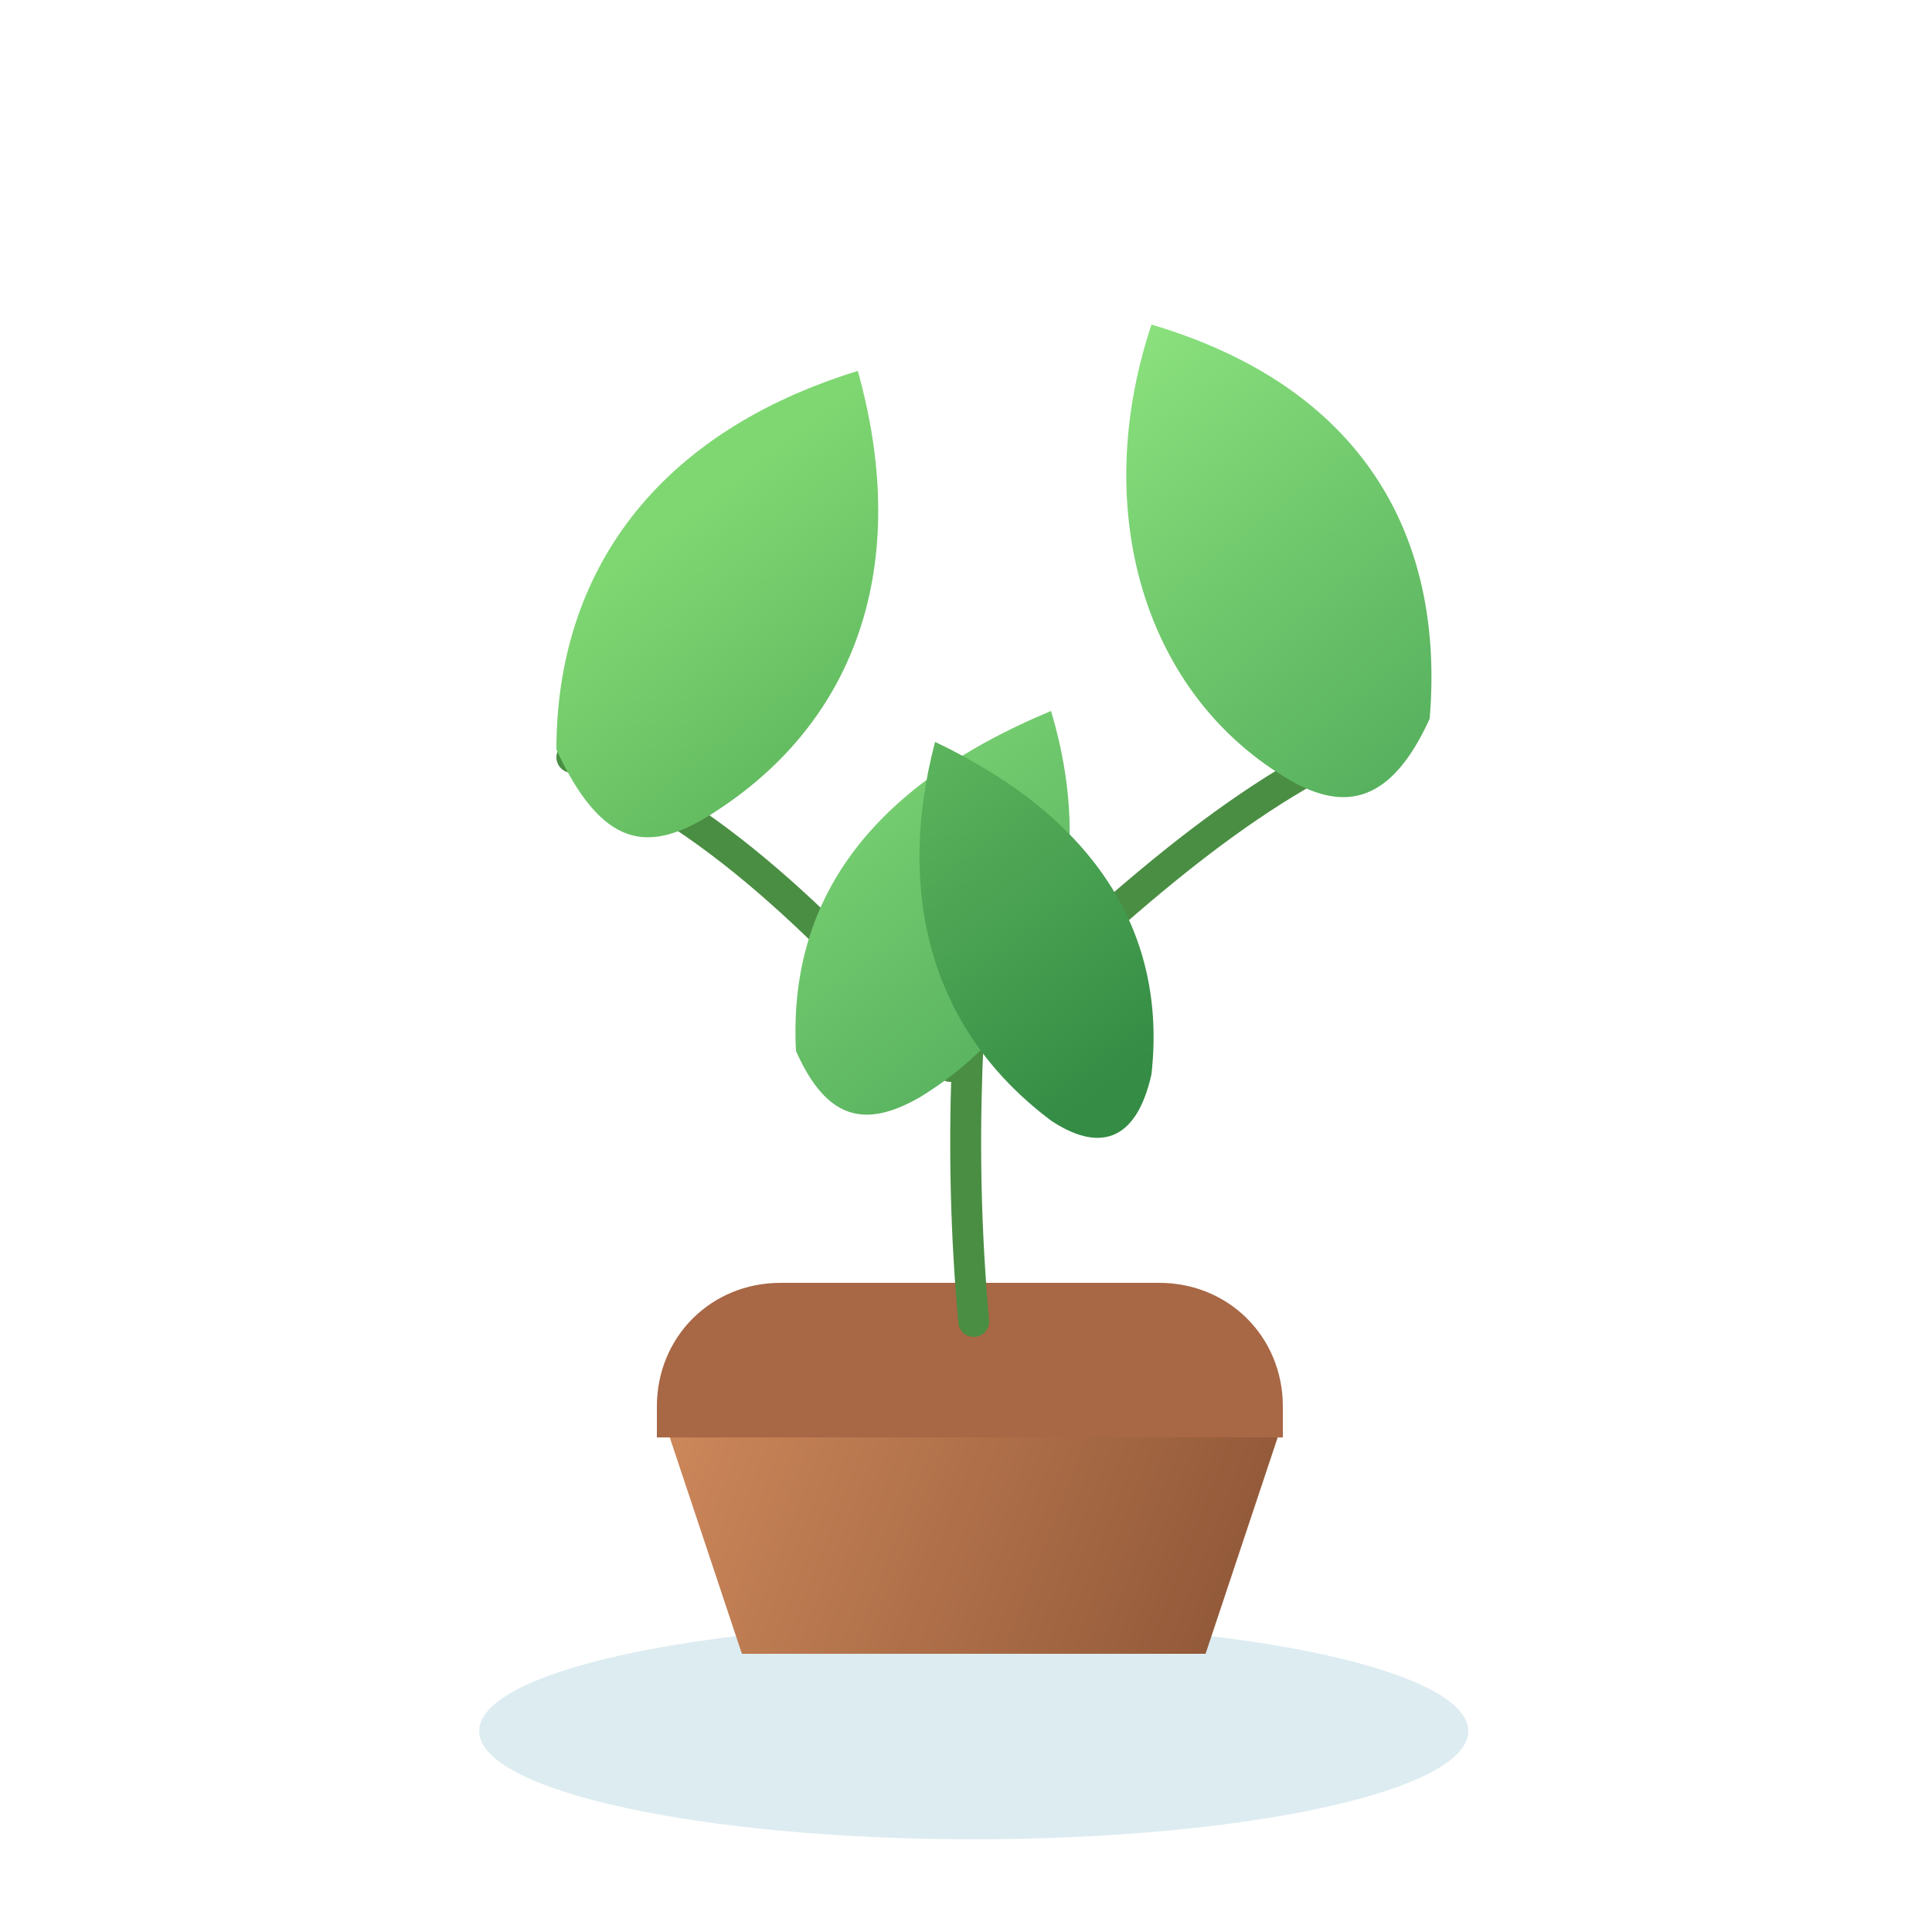
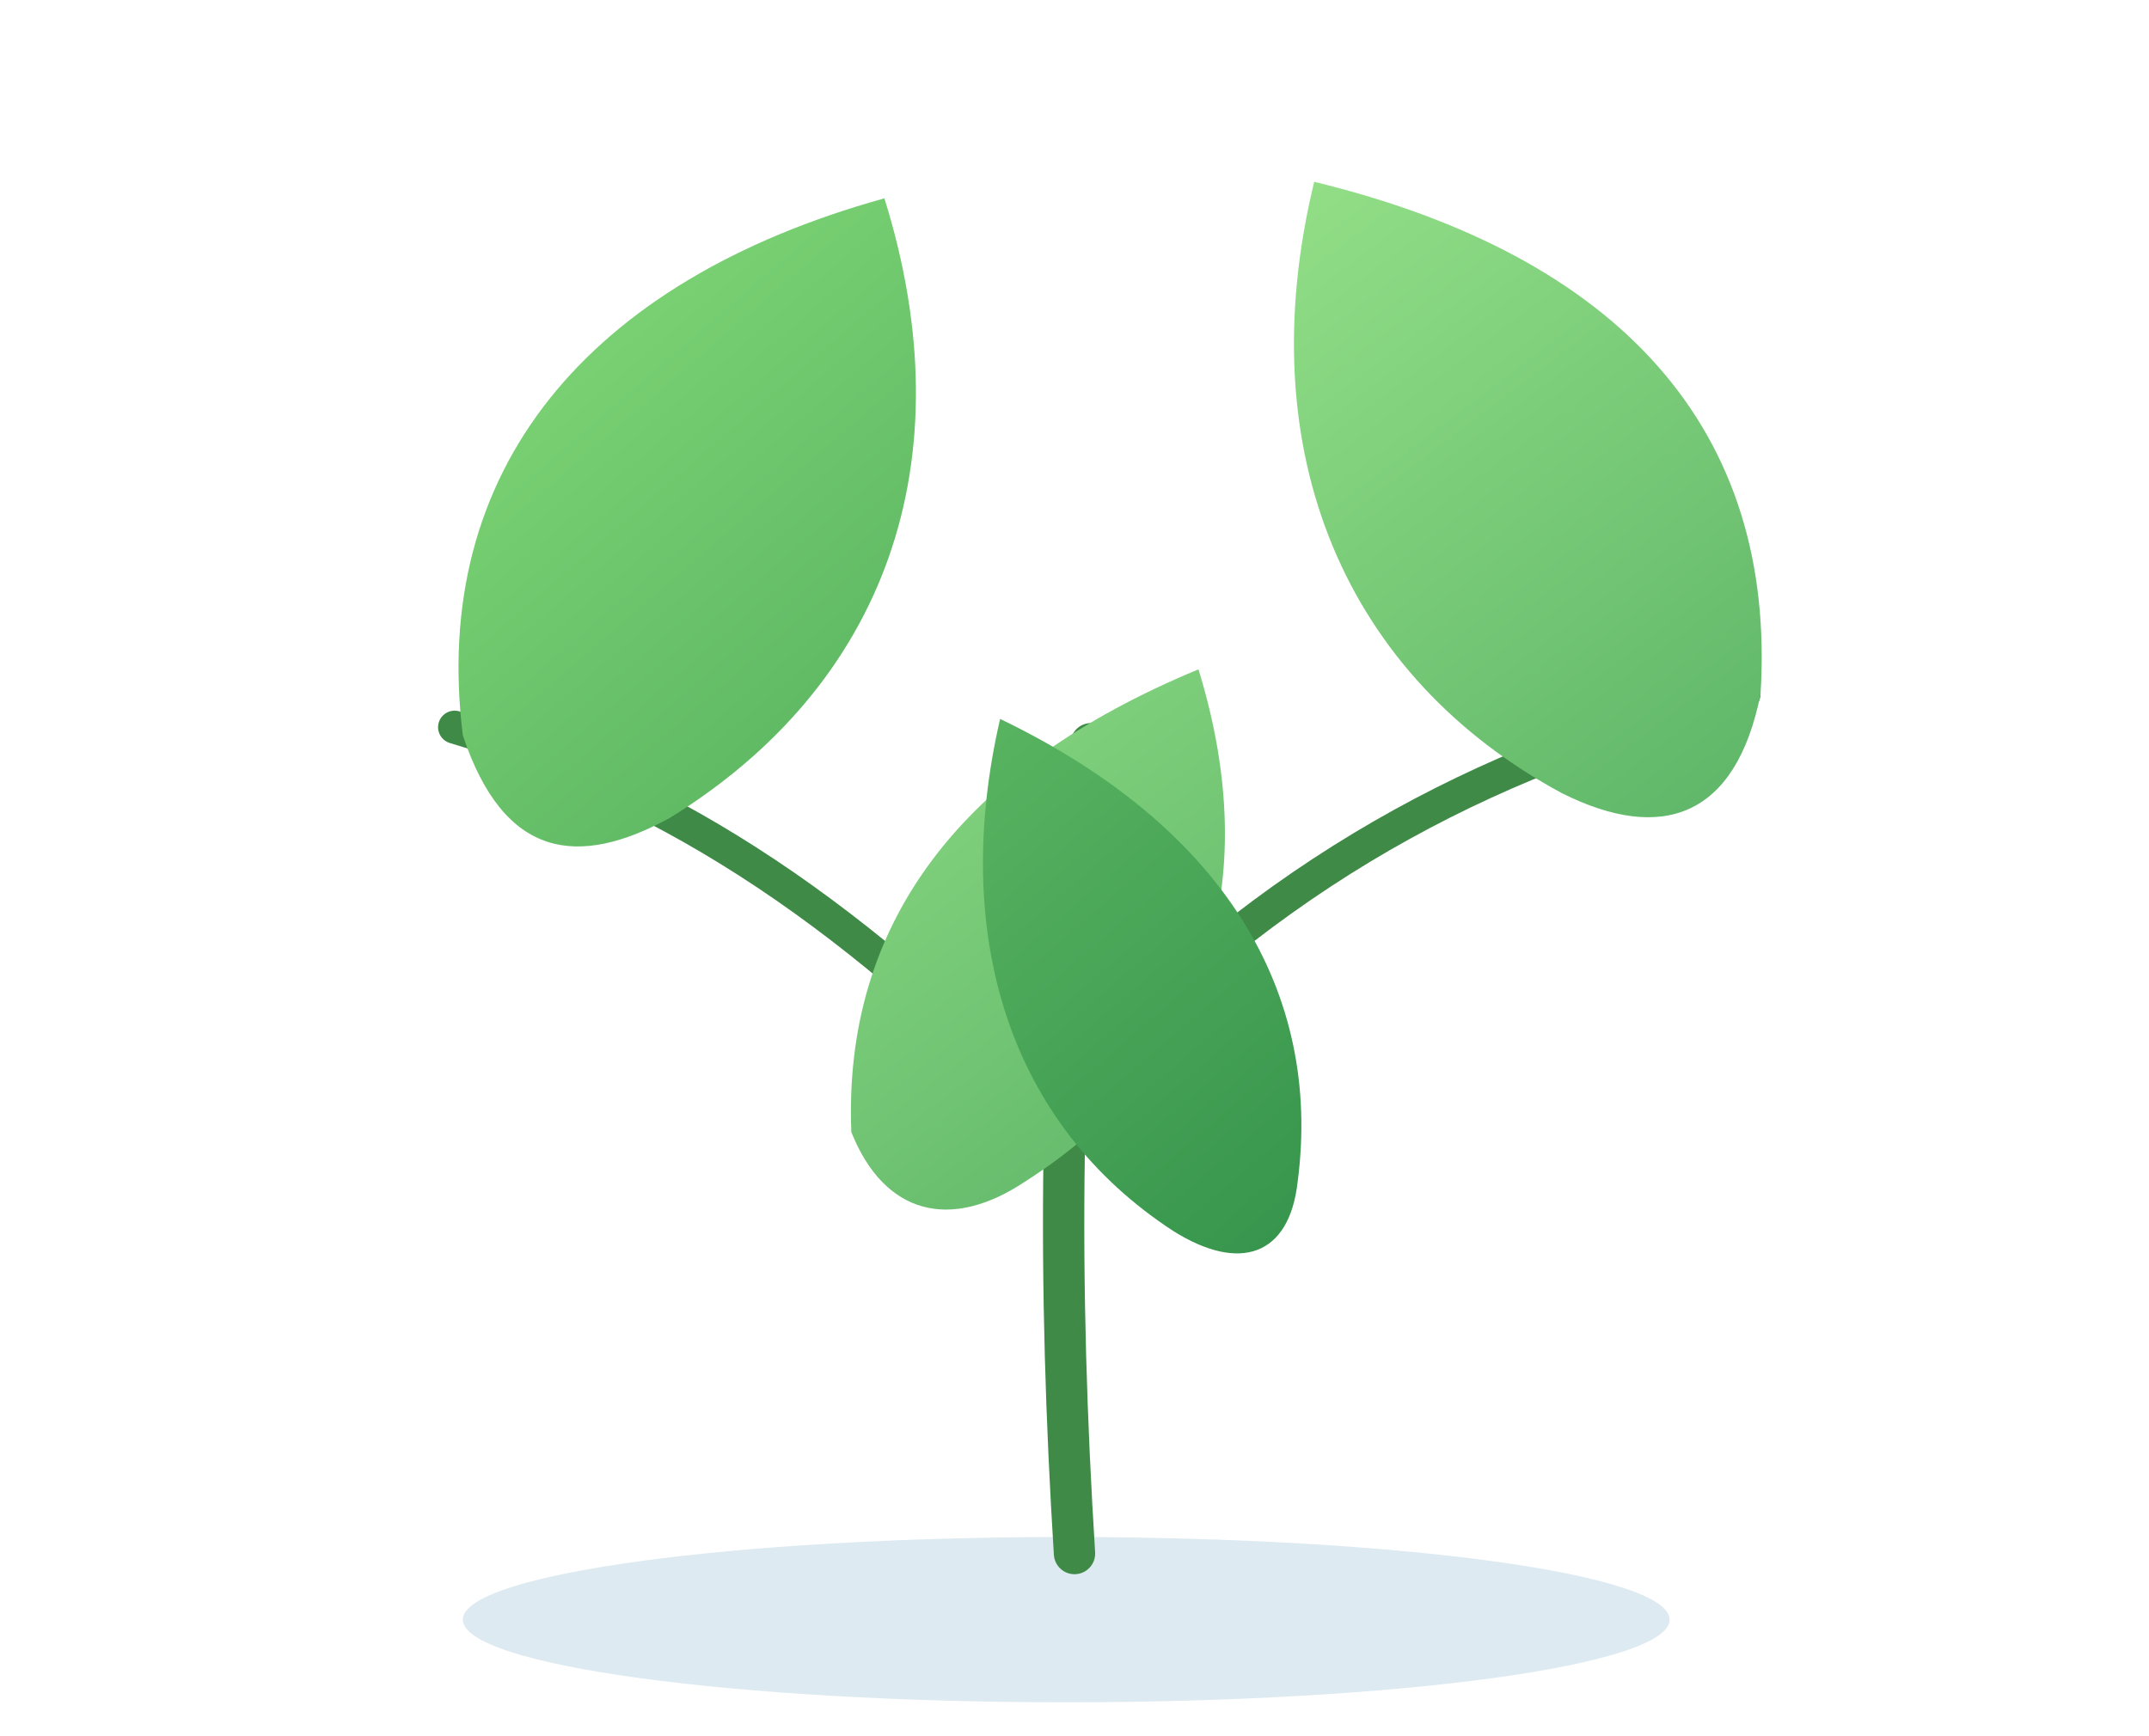
- <svg xmlns="http://www.w3.org/2000/svg" width="250" height="250" viewBox="0 0 250 250" fill="none">
+ <svg xmlns="http://www.w3.org/2000/svg" width="260" height="210" viewBox="0 0 260 210" fill="none">
  <defs>
-     <linearGradient id="pot" x1="84" y1="178" x2="166" y2="210" gradientUnits="userSpaceOnUse">
-       <stop stop-color="#D08A5C" />
-       <stop offset="1" stop-color="#8D5536" />
+     <linearGradient id="l1" x1="40" y1="20" x2="165" y2="165" gradientUnits="userSpaceOnUse">
+       <stop stop-color="#8BE17D" />
+       <stop offset="1" stop-color="#2E8D48" />
    </linearGradient>
-     <linearGradient id="leaf1" x1="76" y1="76" x2="132" y2="150" gradientUnits="userSpaceOnUse">
-       <stop stop-color="#7FD772" />
-       <stop offset="1" stop-color="#348C45" />
-     </linearGradient>
-     <linearGradient id="leaf2" x1="120" y1="63" x2="194" y2="156" gradientUnits="userSpaceOnUse">
-       <stop stop-color="#8BE27D" />
-       <stop offset="1" stop-color="#2F8A46" />
+     <linearGradient id="l2" x1="120" y1="20" x2="230" y2="165" gradientUnits="userSpaceOnUse">
+       <stop stop-color="#A0E98F" />
+       <stop offset="1" stop-color="#3A9A53" />
    </linearGradient>
  </defs>
-   <ellipse cx="126" cy="224" rx="64" ry="14" fill="#DDECF1" />
-   <path d="M86 184 H166 L156 214 H96 L86 184Z" fill="url(#pot)" />
-   <path d="M85 182 C85 173 92 166 101 166 H150 C159 166 166 173 166 182 V186 H85 Z" fill="#A86745" />
-   <path d="M126 171 C124 149 125 128 128 105" stroke="#4A8E43" stroke-width="4" stroke-linecap="round" />
-   <path d="M123 138 C107 120 92 105 74 98" stroke="#4A8E43" stroke-width="4" stroke-linecap="round" />
-   <path d="M129 132 C148 114 163 101 181 94" stroke="#4A8E43" stroke-width="4" stroke-linecap="round" />
-   <path d="M72 97 C72 74 85 56 111 48 C118 73 111 94 91 106 C84 110 78 110 72 97Z" fill="url(#leaf1)" />
-   <path d="M185 93 C187 69 176 50 149 42 C141 66 148 90 167 101 C174 105 180 104 185 93Z" fill="url(#leaf2)" />
-   <path d="M103 136 C102 117 112 102 136 92 C142 112 137 131 119 142 C112 146 107 145 103 136Z" fill="url(#leaf2)" />
-   <path d="M149 139 C151 121 142 106 121 96 C116 115 120 133 136 145 C142 149 147 148 149 139Z" fill="url(#leaf1)" />
+   <ellipse cx="129" cy="196" rx="73" ry="10" fill="#DDEAF1" />
+   <path d="M130 188 C128 156 128 124 132 90" stroke="#408A48" stroke-width="5" stroke-linecap="round" />
+   <path d="M129 137 C104 111 82 96 55 88" stroke="#408A48" stroke-width="4" stroke-linecap="round" />
+   <path d="M132 129 C156 104 182 91 211 84" stroke="#408A48" stroke-width="4" stroke-linecap="round" />
+   <path d="M56 89 C52 57 71 34 107 24 C117 56 107 83 81 99 C70 105 61 104 56 89Z" fill="url(#l1)" />
+   <path d="M213 84 C215 52 196 31 159 22 C151 55 163 82 189 96 C201 102 210 99 213 84Z" fill="url(#l2)" />
+   <path d="M103 137 C102 112 116 93 145 81 C153 107 146 129 124 143 C115 149 107 147 103 137Z" fill="url(#l2)" />
+   <path d="M157 143 C160 120 148 100 121 87 C115 113 122 136 142 149 C150 154 156 152 157 143Z" fill="url(#l1)" />
</svg>
